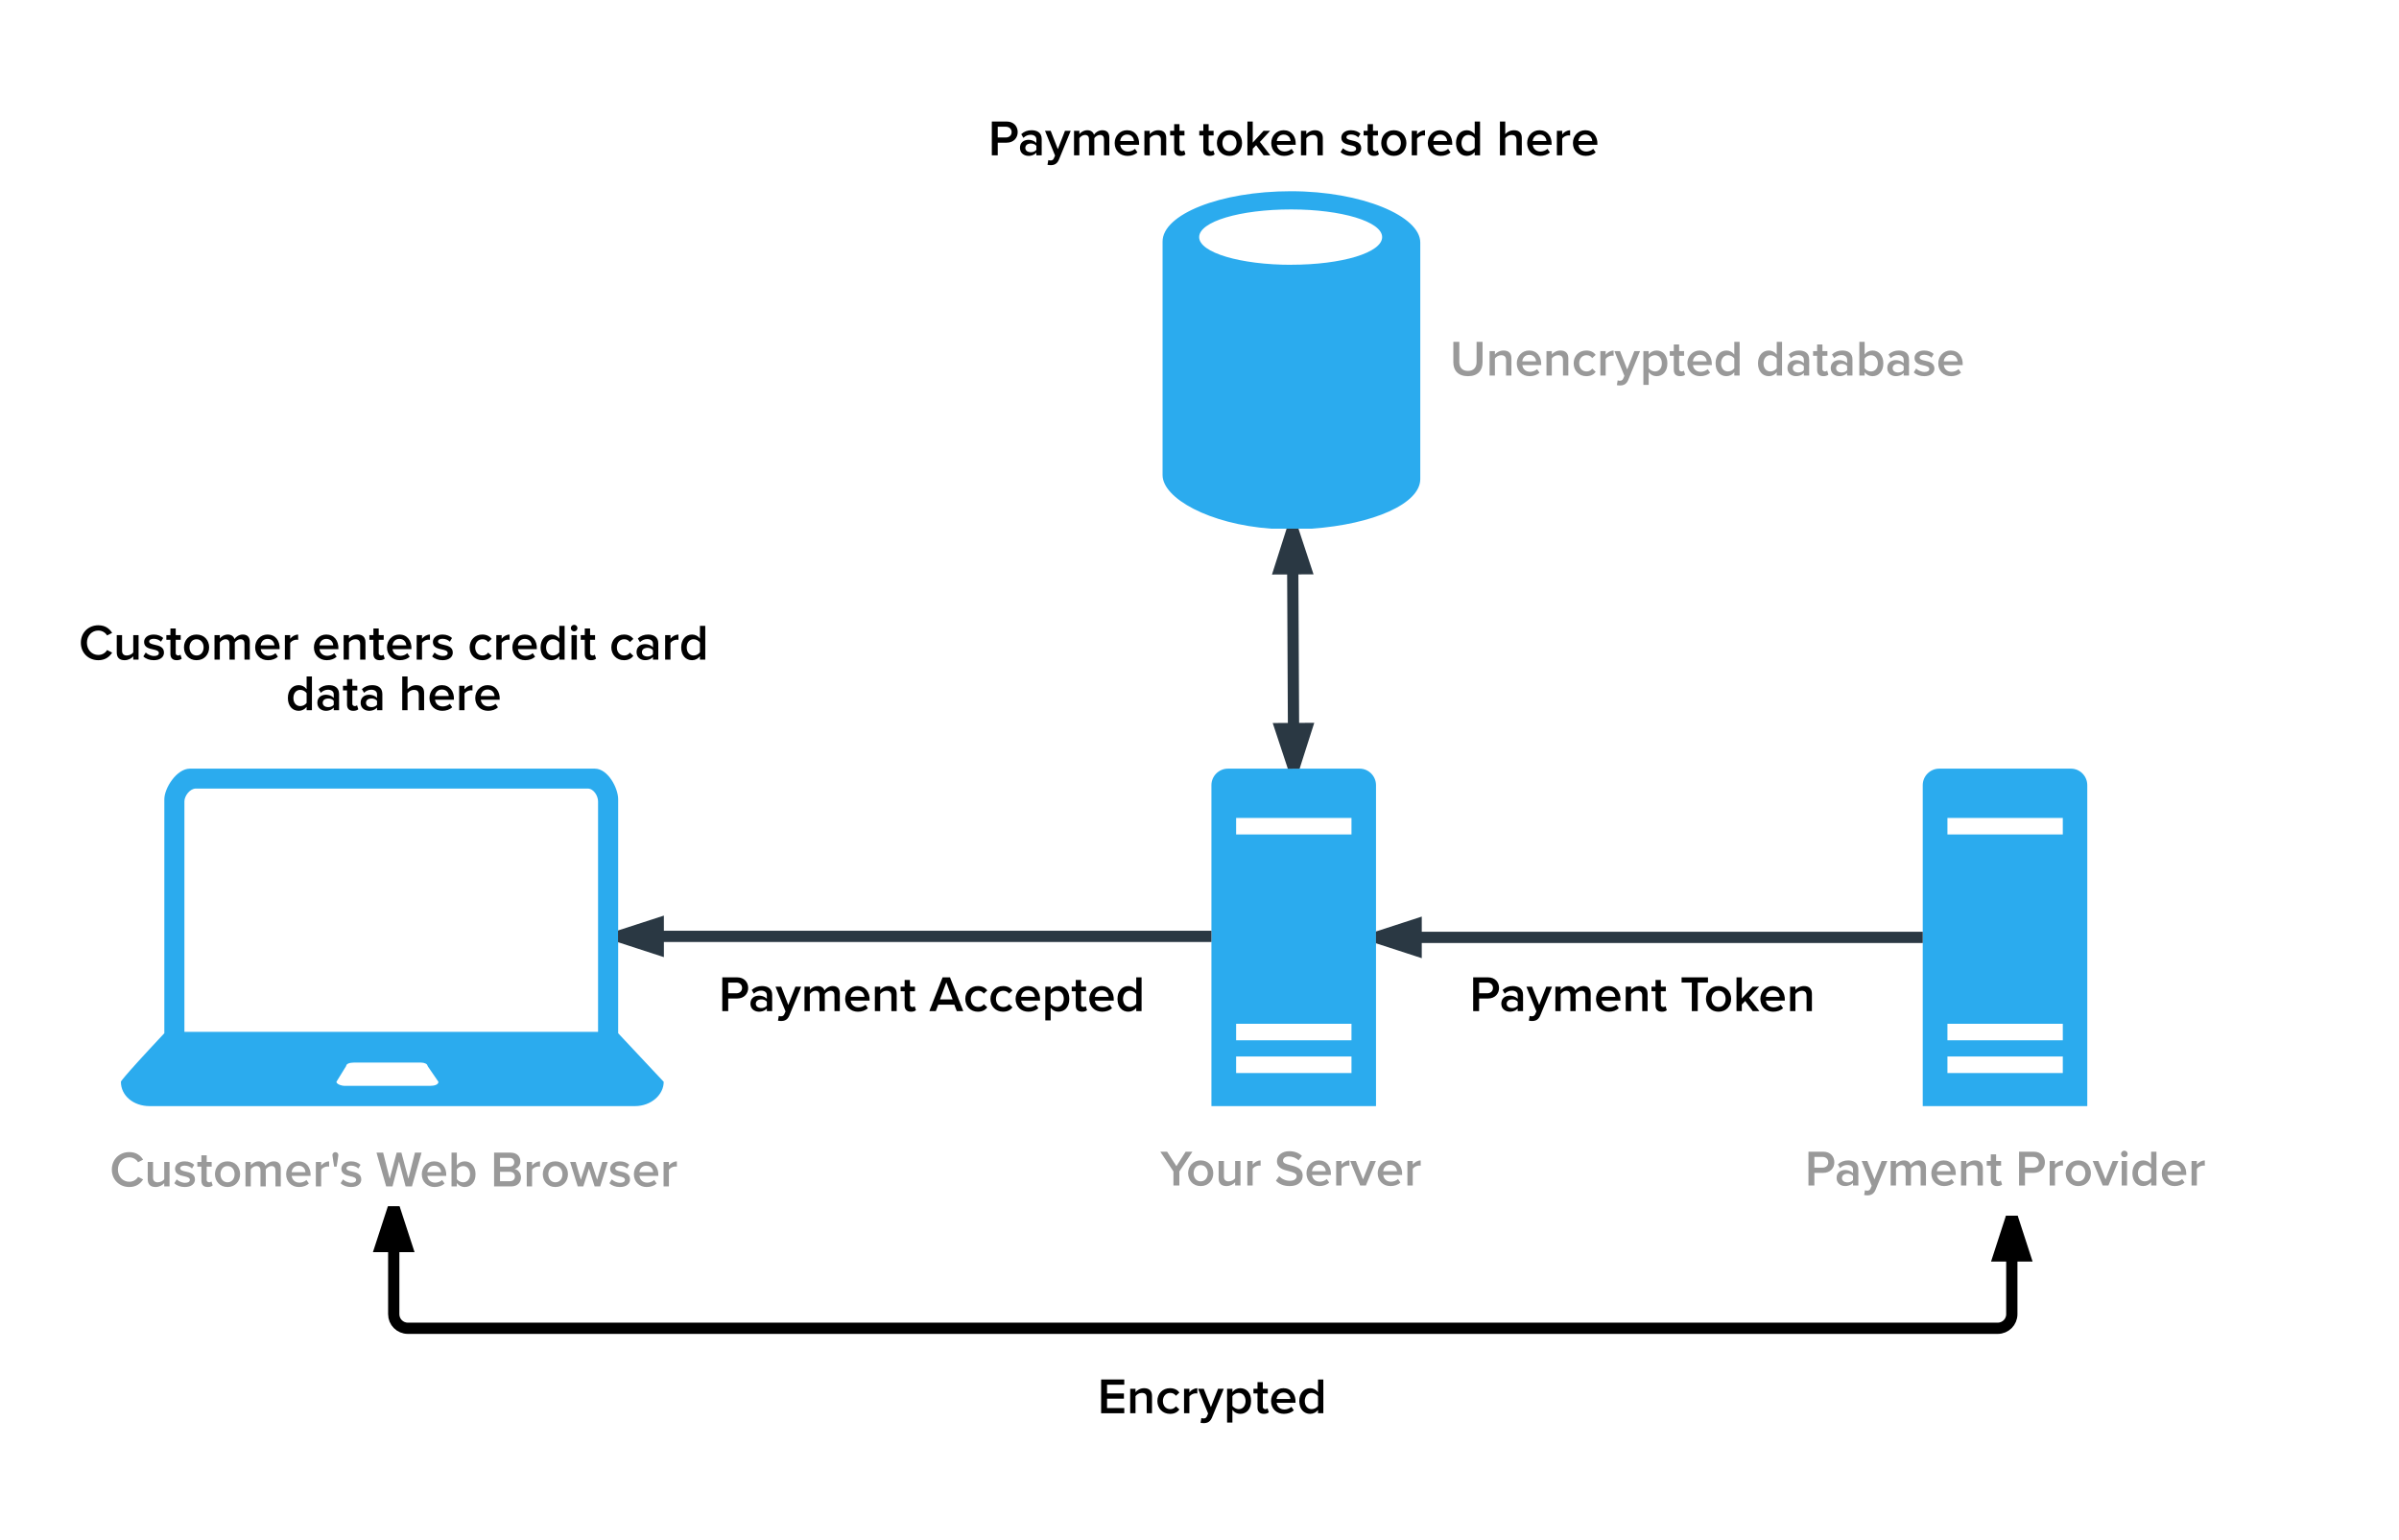
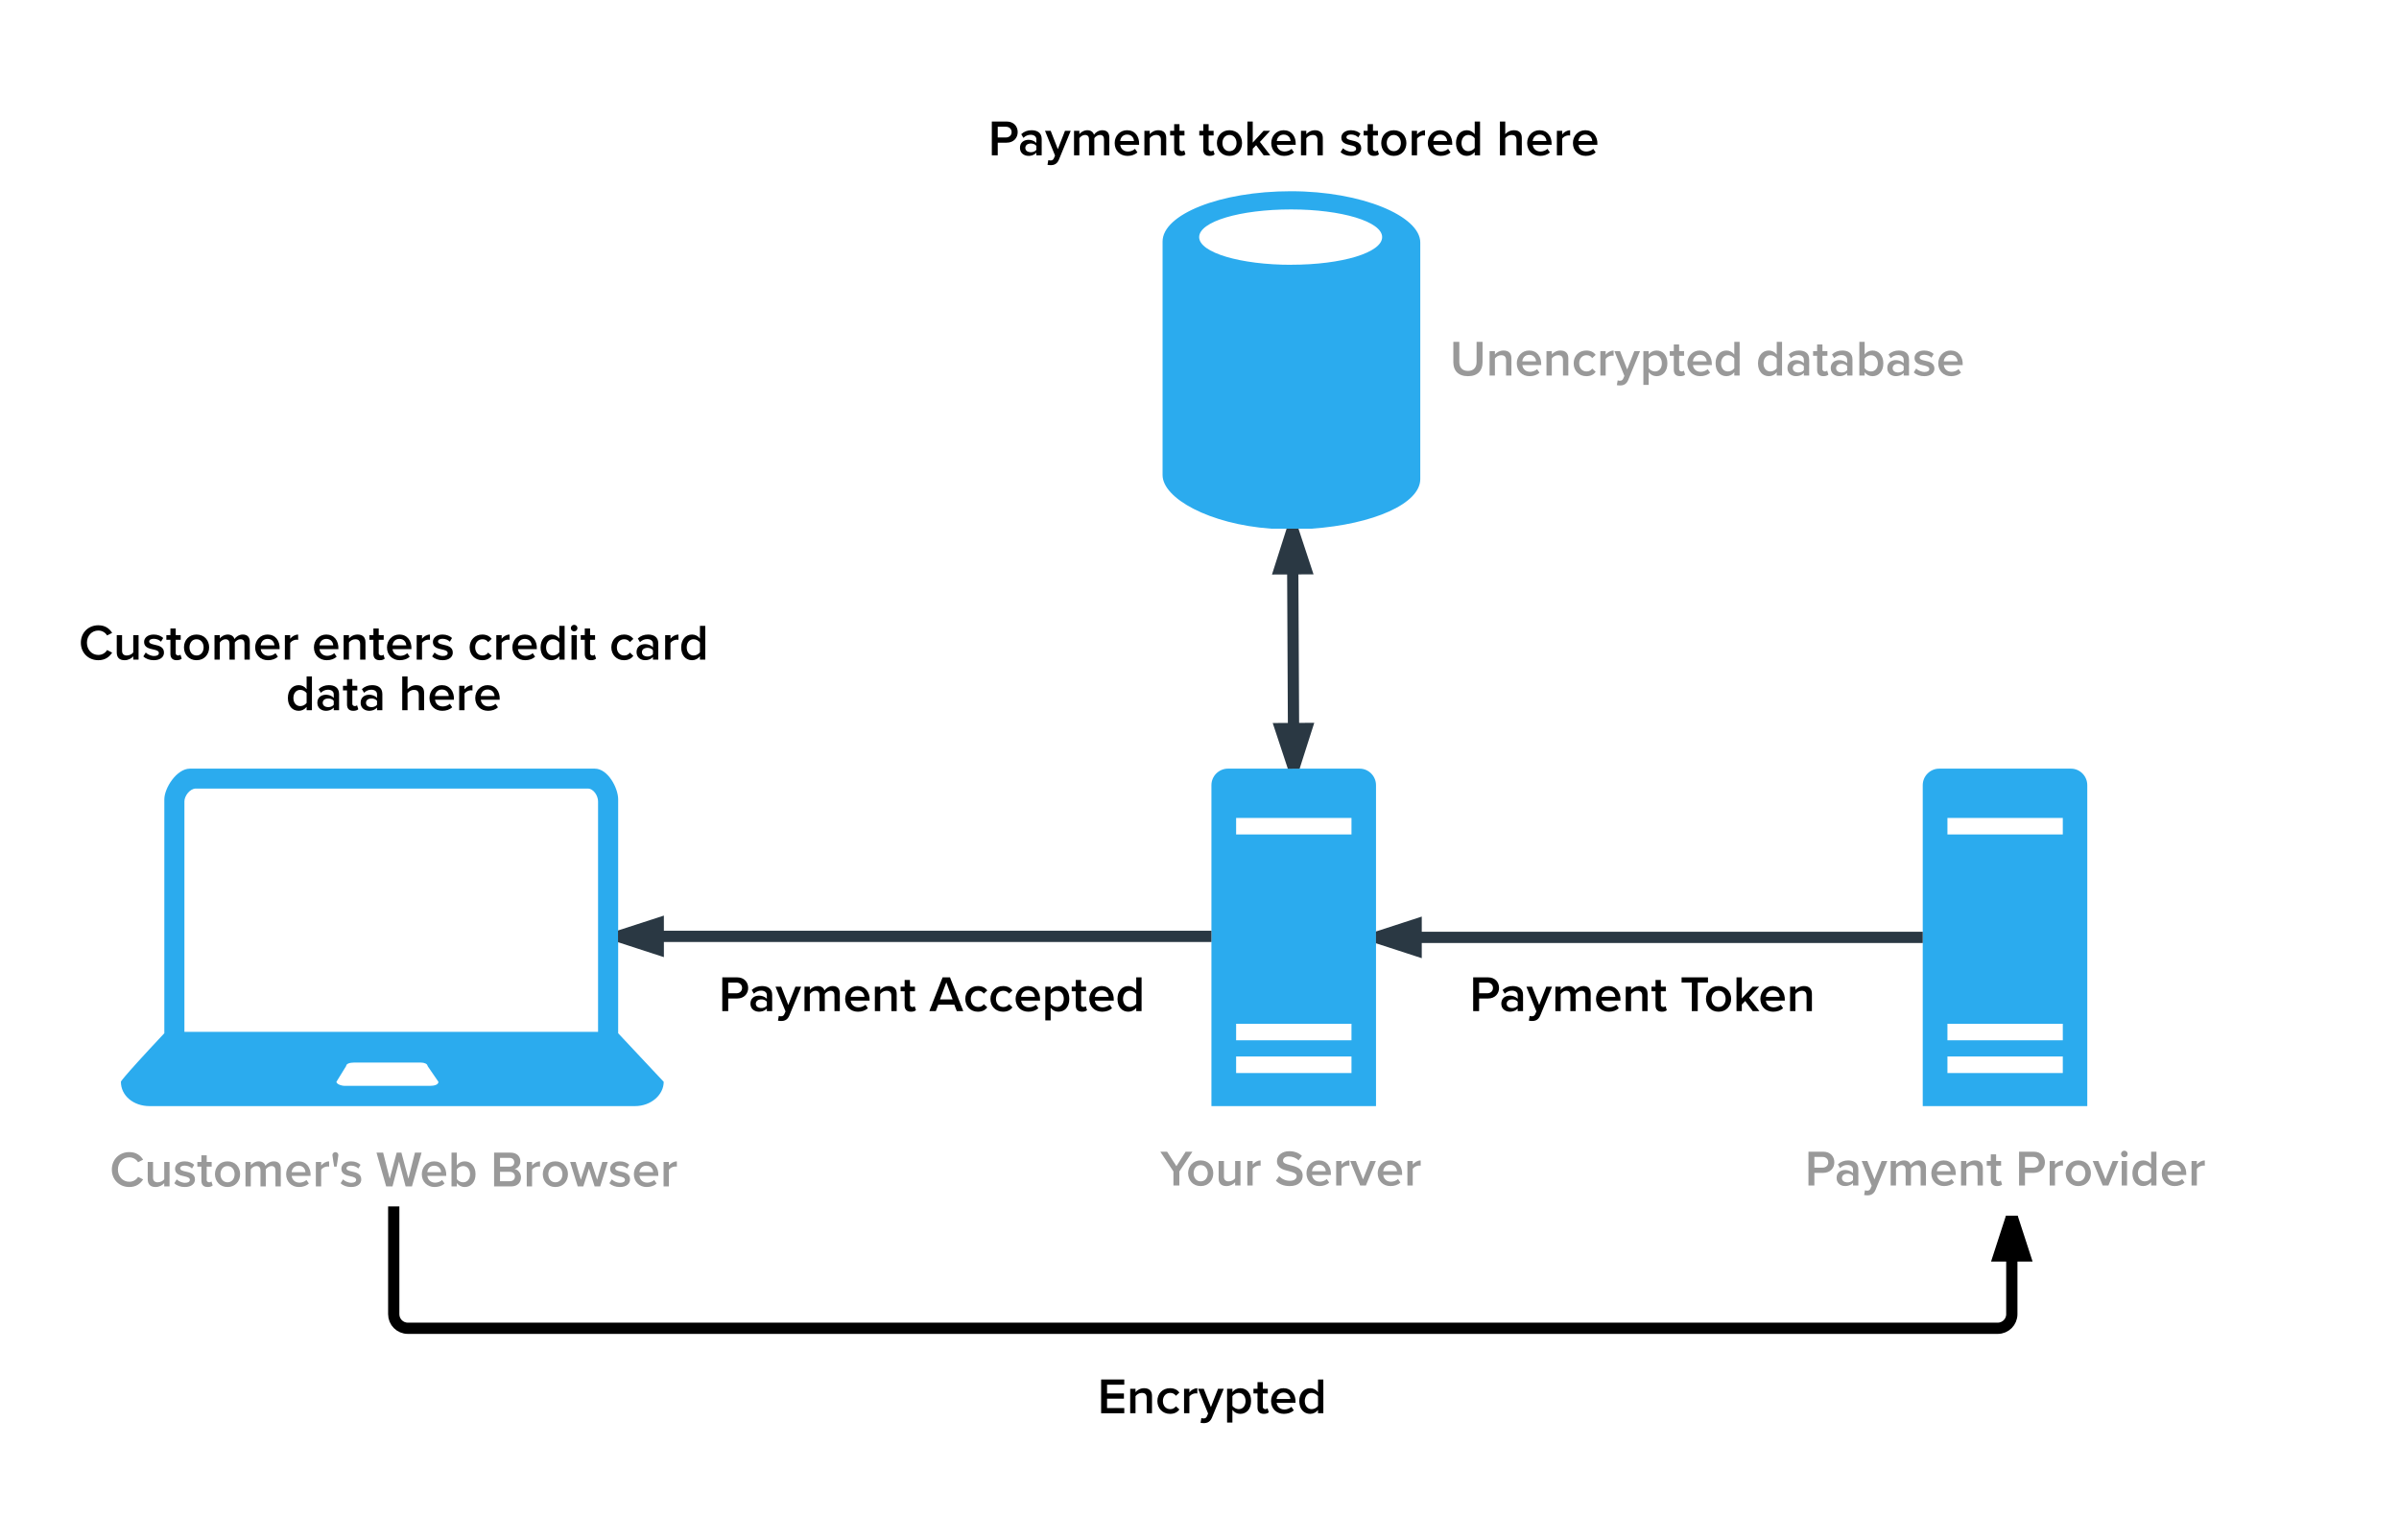
<svg xmlns="http://www.w3.org/2000/svg" xmlns:xlink="http://www.w3.org/1999/xlink" width="853" height="547.33">
  <g transform="translate(-202 -286.6667)">
    <path d="M421.8 654.08v-83.16c0-4.08-3.68-10.92-8.3-10.92h-144c-4.63 0-9.07 6.84-9.07 10.92v83.16c-16.2 17.28-15.44 17.28-15.44 17.28 0 4.92 4.43 8.64 10.22 8.64h172.55c5.8 0 10.23-4.08 10.23-8.64l-16.2-17.28zm-67 18.72h-30.1c-1.54 0-3.08-.72-3.08-1.44l3.47-5.64c0-.72 1.15-1.2 2.7-1.2h23.93c1.15 0 2.3.48 2.3 1.2l3.87 5.64c0 1.08-1.54 1.44-3.1 1.44zm59.85-19.2H267.57v-81.96c0-1.92 1.93-4.56 4.06-4.56h139.35c2.12 0 3.67 2.64 3.67 4.56v81.96zM661.1 380.83c-17.97 0-32.72-4.32-32.72-9.84 0-5.53 14.48-9.85 32.7-9.85 17.88 0 32.36 4.32 32.36 9.84 0 5.5-14.2 9.83-32.35 9.83zm-45.73 56.76v18c0 8.27 16.67 17.5 38.57 19.07h14.48c21.9-1.56 38.58-8.88 38.58-17.64V372.9c0-9.35-20.7-18.23-46-18.23s-45.63 8.28-45.63 17.88V437.6zM685.46 560H638.6c-3.22 0-5.86 2.64-5.86 5.88V680h58.52V565.88c0-3.24-2.64-5.88-5.8-5.88zm-2.92 108.24h-41.02v-5.88h41.02v5.88zm0-11.64h-41.02v-5.88h41.02v5.88zm0-73.2h-41.02v-5.88h41.02v5.88zM938.38 560H891.5c-3.2 0-5.84 2.64-5.84 5.88V680h58.5V565.88c0-3.24-2.62-5.88-5.78-5.88zm-2.92 108.24h-41.02v-5.88h41.02v5.88zm0-11.64h-41.02v-5.88h41.02v5.88zm0-73.2h-41.02v-5.88h41.02v5.88z" fill="#2babee" />
    <path d="M421.8 619.64h210.94" stroke="#2a3843" stroke-width="4" fill="none" />
    <path d="M436.06 624.28l-14.27-4.64 14.26-4.64z" fill="#2a3843" />
    <path d="M438.06 627.03l-16.27-5.3v-4.2l16.26-5.28zm-9.8-7.4l5.8 1.9v-3.77z" fill="#2a3843" />
    <path d="M691.26 620h194.4" stroke="#2a3843" stroke-width="4" fill="none" />
    <path d="M705.53 624.64L691.26 620l14.27-4.64z" fill="#2a3843" />
    <path d="M707.53 627.4l-16.27-5.3v-4.2l16.27-5.3zm-9.8-7.4l5.8 1.88v-3.76z" fill="#2a3843" />
    <path d="M662 560l-.42-85.33" stroke="#2a3843" stroke-width="4" fill="none" />
    <path d="M662 560l-4.7-14.24 9.27-.05z" fill="#2a3843" />
    <path d="M664.1 560h-4.2l-5.37-16.23 14.78-.07zm-4.04-12.26l1.9 5.8 1.86-5.82zM666.3 488.9l-9.28.05 4.56-14.28z" fill="#2a3843" />
    <path d="M669.05 490.9l-14.78.07 5.2-16.3h4.22zm-9.3-3.96l3.78-.02-1.92-5.78z" fill="#2a3843" />
    <path d="M542 311.67c0-2.76 2.24-5 5-5h230c2.76 0 5 2.24 5 5v50c0 2.76-2.24 5-5 5H547c-2.76 0-5-2.24-5-5z" fill="none" />
    <use xlink:href="#a" transform="matrix(1,0,0,1,542,306.6667) translate(11.379 35.22)" />
    <use xlink:href="#b" transform="matrix(1,0,0,1,542,306.6667) translate(86.259 35.22)" />
    <use xlink:href="#c" transform="matrix(1,0,0,1,542,306.6667) translate(136.191 35.22)" />
    <use xlink:href="#d" transform="matrix(1,0,0,1,542,306.6667) translate(192.099 35.22)" />
    <path d="M666 616c0-2.76 2.24-5 5-5h230c2.76 0 5 2.24 5 5v50c0 2.76-2.24 5-5 5H671c-2.76 0-5-2.24-5-5z" fill="none" />
    <use xlink:href="#a" transform="matrix(1,0,0,1,666,611) translate(58.53 35.22)" />
    <use xlink:href="#e" transform="matrix(1,0,0,1,666,611) translate(133.41 35.22)" />
    <path d="M222 500c0-2.76 2.24-5 5-5h230c2.76 0 5 2.24 5 5v50c0 2.76-2.24 5-5 5H227c-2.76 0-5-2.24-5-5z" fill="none" />
    <use xlink:href="#f" transform="matrix(1,0,0,1,222,495) translate(8.013 26.22)" />
    <use xlink:href="#g" transform="matrix(1,0,0,1,222,495) translate(90.939 26.22)" />
    <use xlink:href="#h" transform="matrix(1,0,0,1,222,495) translate(146.307 26.22)" />
    <use xlink:href="#i" transform="matrix(1,0,0,1,222,495) translate(196.689 26.22)" />
    <use xlink:href="#j" transform="matrix(1,0,0,1,222,495) translate(81.678 44.22)" />
    <use xlink:href="#d" transform="matrix(1,0,0,1,222,495) translate(121.8 44.22)" />
    <path d="M541 678c0-2.76 2.24-5 5-5h230c2.76 0 5 2.24 5 5v50c0 2.76-2.24 5-5 5H546c-2.76 0-5-2.24-5-5z" fill="none" />
    <use xlink:href="#k" transform="matrix(1,0,0,1,541,673) translate(73.551 35.22)" />
    <use xlink:href="#l" transform="matrix(1,0,0,1,541,673) translate(114.159 35.22)" />
    <path d="M795 692c0-2.76 2.24-5 5-5h230c2.76 0 5 2.24 5 5v22c0 2.76-2.24 5-5 5H800c-2.76 0-5-2.24-5-5z" fill="none" />
    <use xlink:href="#m" transform="matrix(1,0,0,1,795,687) translate(48.747 21.22)" />
    <use xlink:href="#n" transform="matrix(1,0,0,1,795,687) translate(123.627 21.22)" />
    <path d="M652 390c0-2.76 2.24-5 5-5h303.33c2.76 0 5 2.24 5 5v50c0 2.76-2.24 5-5 5H657c-2.76 0-5-2.24-5-5z" fill="none" />
-     <use xlink:href="#o" transform="matrix(1,0,0,1,652,385) translate(65.479 35.22)" />
-     <use xlink:href="#p" transform="matrix(1,0,0,1,652,385) translate(174.397 35.22)" />
+     <g>
+       <use xlink:href="#o" transform="matrix(1,0,0,1,652,385) translate(65.479 35.22)" />
+       <use xlink:href="#p" transform="matrix(1,0,0,1,652,385) translate(174.397 35.22)" />
+     </g>
    <path d="M222 695.33c0-2.76 2.24-5 5-5h230c2.76 0 5 2.24 5 5v15.34c0 2.76-2.24 5-5 5H227c-2.76 0-5-2.24-5-5z" fill="none" />
    <g>
      <use xlink:href="#q" transform="matrix(1,0,0,1,222,690.3333) translate(19.029 18.22)" />
      <use xlink:href="#r" transform="matrix(1,0,0,1,222,690.3333) translate(113.763 18.22)" />
      <use xlink:href="#s" transform="matrix(1,0,0,1,222,690.3333) translate(154.407 18.22)" />
    </g>
    <path d="M413.33 616c0-2.76 2.24-5 5-5h230c2.76 0 5 2.24 5 5v50c0 2.76-2.24 5-5 5h-230c-2.76 0-5-2.24-5-5z" fill="none" />
    <g>
      <use xlink:href="#a" transform="matrix(1,0,0,1,413.3333,611) translate(44.211 35.22)" />
      <use xlink:href="#t" transform="matrix(1,0,0,1,413.3333,611) translate(119.091 35.22)" />
    </g>
    <path d="M342 715.67V754c0 2.76 2.24 5 5 5h565.33c2.76 0 5-2.24 5-5v-35" stroke="#000" stroke-width="4" fill="none" />
-     <path d="M346.64 729.93h-9.28l4.64-14.26z" />
-     <path d="M349.4 731.93h-14.8l5.3-16.26h4.2zm-9.28-4h3.76l-1.88-5.8zM921.97 733.27h-9.27l4.63-14.27z" />
+     <path d="M921.97 733.27h-9.27l4.63-14.27z" />
    <path d="M924.72 735.27h-14.77l5.28-16.27h4.2zm-9.27-4h3.77l-1.9-5.8z" />
    <path d="M513 759c0-2.76 2.24-5 5-5h230c2.76 0 5 2.24 5 5v50c0 2.76-2.24 5-5 5H518c-2.76 0-5-2.24-5-5z" fill="none" />
    <g>
      <use xlink:href="#u" transform="matrix(1,0,0,1,513,754) translate(79.248 35.22)" />
    </g>
    <defs>
      <path d="M71 0v-667h293c140 0 218 96 218 209s-79 209-218 209H188V0H71zm391-458c0-64-48-106-114-106H188v212h160c66 0 114-42 114-106" id="v" />
      <path d="M363 0v-52C272 53 39 33 39-148c0-184 234-194 324-95v-72c0-56-46-90-113-90-54 0-101 20-143 61l-43-73c56-53 126-78 203-78 107 0 201 45 201 175V0H363zm0-110v-73c-45-73-218-69-218 37 0 105 174 109 218 36" id="w" />
      <path d="M63 95c45 16 90 10 109-34l24-55L-2-483h112l141 362 141-362h113L272 87C230 187 154 208 47 189" id="x" />
      <path d="M660 0v-315c0-52-23-87-79-87-47 0-91 33-112 64V0H364v-315c0-52-23-87-80-87-46 0-89 33-111 65V0H68v-483h105v66c20-30 84-78 157-78 72 0 116 36 132 89 28-44 92-89 164-89 89 0 139 48 139 146V0H660" id="y" />
      <path d="M38-242c0-140 102-253 245-253 153 0 246 120 238 288H148c8 73 63 133 154 133 47 0 103-19 137-53l48 69c-48 46-119 70-196 70C146 12 38-89 38-242zm245-167c-90 0-131 69-136 128h272c-2-57-41-128-136-128" id="z" />
      <path d="M394 0v-302c0-75-38-100-97-100-54 0-100 32-124 65V0H68v-483h105v66c32-38 94-78 170-78 104 0 156 56 156 155V0H394" id="A" />
      <path d="M213 12C132 12 89-32 89-112v-279H9v-92h80v-132h105v132h98v92h-98v253c-9 59 64 71 93 40l25 79c-19 18-50 31-99 31" id="B" />
      <g id="a">
        <use transform="matrix(0.018,0,0,0.018,0,0)" xlink:href="#v" />
        <use transform="matrix(0.018,0,0,0.018,10.584,0)" xlink:href="#w" />
        <use transform="matrix(0.018,0,0,0.018,20.232,0)" xlink:href="#x" />
        <use transform="matrix(0.018,0,0,0.018,29.286,0)" xlink:href="#y" />
        <use transform="matrix(0.018,0,0,0.018,44.28,0)" xlink:href="#z" />
        <use transform="matrix(0.018,0,0,0.018,54.306,0)" xlink:href="#A" />
        <use transform="matrix(0.018,0,0,0.018,64.512,0)" xlink:href="#B" />
      </g>
      <path d="M286 12C133 12 38-103 38-242c0-138 95-253 248-253 155 0 249 115 249 253 0 139-94 254-249 254zm0-93c90 0 140-75 140-161 0-85-50-160-140-160-89 0-139 75-139 160 0 86 50 161 139 161" id="C" />
      <path d="M388 0L240-199l-67 69V0H68v-667h105v417l213-233h130L315-264 520 0H388" id="D" />
      <g id="b">
        <use transform="matrix(0.018,0,0,0.018,0,0)" xlink:href="#B" />
        <use transform="matrix(0.018,0,0,0.018,5.742,0)" xlink:href="#C" />
        <use transform="matrix(0.018,0,0,0.018,16.056,0)" xlink:href="#D" />
        <use transform="matrix(0.018,0,0,0.018,25.074,0)" xlink:href="#z" />
        <use transform="matrix(0.018,0,0,0.018,35.1,0)" xlink:href="#A" />
      </g>
      <path d="M26-63l48-76c34 35 101 68 164 68s95-23 95-59c0-42-51-57-110-70-83-18-182-40-182-148 0-79 68-147 190-147 82 0 144 29 188 68l-44 74c-29-33-83-58-143-58-55 0-90 20-90 54 0 37 48 50 105 63 84 18 187 42 187 156 0 85-71 150-201 150-82 0-157-26-207-75" id="E" />
      <path d="M68 0v-483h105v71c36-46 94-82 157-82v104c-63-14-128 20-157 61V0H68" id="F" />
      <path d="M408 0v-66c-37 48-93 78-155 78C129 12 38-82 38-241c0-156 90-254 215-254 60 0 116 28 155 79v-251h105V0H408zm0-145v-192c-24-36-75-65-125-65-83 0-136 67-136 161 0 93 53 160 136 160 50 0 101-28 125-64" id="G" />
      <g id="c">
        <use transform="matrix(0.018,0,0,0.018,0,0)" xlink:href="#E" />
        <use transform="matrix(0.018,0,0,0.018,8.496,0)" xlink:href="#B" />
        <use transform="matrix(0.018,0,0,0.018,14.238,0)" xlink:href="#C" />
        <use transform="matrix(0.018,0,0,0.018,24.552,0)" xlink:href="#F" />
        <use transform="matrix(0.018,0,0,0.018,30.798,0)" xlink:href="#z" />
        <use transform="matrix(0.018,0,0,0.018,40.824,0)" xlink:href="#G" />
      </g>
      <path d="M395 0v-304c0-75-39-98-98-98-53 0-99 32-124 65V0H68v-667h105v250c32-38 95-78 171-78 104 0 156 54 156 153V0H395" id="H" />
      <g id="d">
        <use transform="matrix(0.018,0,0,0.018,0,0)" xlink:href="#H" />
        <use transform="matrix(0.018,0,0,0.018,10.224,0)" xlink:href="#z" />
        <use transform="matrix(0.018,0,0,0.018,20.25,0)" xlink:href="#F" />
        <use transform="matrix(0.018,0,0,0.018,26.496,0)" xlink:href="#z" />
      </g>
      <path d="M230 0v-564H28v-103h521v103H347V0H230" id="I" />
      <g id="e">
        <use transform="matrix(0.018,0,0,0.018,0,0)" xlink:href="#I" />
        <use transform="matrix(0.018,0,0,0.018,8.496,0)" xlink:href="#C" />
        <use transform="matrix(0.018,0,0,0.018,18.81,0)" xlink:href="#D" />
        <use transform="matrix(0.018,0,0,0.018,27.828,0)" xlink:href="#z" />
        <use transform="matrix(0.018,0,0,0.018,37.854,0)" xlink:href="#A" />
      </g>
      <path d="M386 12C194 12 41-128 41-333s153-345 345-345c140 0 223 70 273 150l-100 51c-32-55-96-97-173-97-127 0-225 101-225 241S259-92 386-92c77 0 141-41 173-97l100 51C608-58 526 12 386 12" id="J" />
      <path d="M394 0v-64c-35 39-95 76-171 76C119 12 68-42 68-141v-342h105v304c-7 144 181 106 221 35v-339h105V0H394" id="K" />
      <g id="f">
        <use transform="matrix(0.018,0,0,0.018,0,0)" xlink:href="#J" />
        <use transform="matrix(0.018,0,0,0.018,12.276,0)" xlink:href="#K" />
        <use transform="matrix(0.018,0,0,0.018,22.482,0)" xlink:href="#E" />
        <use transform="matrix(0.018,0,0,0.018,30.978,0)" xlink:href="#B" />
        <use transform="matrix(0.018,0,0,0.018,36.72,0)" xlink:href="#C" />
        <use transform="matrix(0.018,0,0,0.018,47.034,0)" xlink:href="#y" />
        <use transform="matrix(0.018,0,0,0.018,62.028,0)" xlink:href="#z" />
        <use transform="matrix(0.018,0,0,0.018,72.054,0)" xlink:href="#F" />
      </g>
      <g id="g">
        <use transform="matrix(0.018,0,0,0.018,0,0)" xlink:href="#z" />
        <use transform="matrix(0.018,0,0,0.018,10.026,0)" xlink:href="#A" />
        <use transform="matrix(0.018,0,0,0.018,20.232,0)" xlink:href="#B" />
        <use transform="matrix(0.018,0,0,0.018,25.974,0)" xlink:href="#z" />
        <use transform="matrix(0.018,0,0,0.018,36,0)" xlink:href="#F" />
        <use transform="matrix(0.018,0,0,0.018,42.246,0)" xlink:href="#E" />
      </g>
      <path d="M38-242c0-146 103-253 250-253 94 0 151 40 185 86l-69 64c-27-38-64-57-111-57-88 0-146 66-146 160S205-81 293-81c47 0 84-20 111-57l69 64c-34 46-91 86-185 86C141 12 38-95 38-242" id="L" />
      <path d="M120-557c-35 0-65-29-65-65s30-65 65-65c36 0 65 29 65 65s-29 65-65 65zM68 0v-483h105V0H68" id="M" />
      <g id="h">
        <use transform="matrix(0.018,0,0,0.018,0,0)" xlink:href="#L" />
        <use transform="matrix(0.018,0,0,0.018,8.946,0)" xlink:href="#F" />
        <use transform="matrix(0.018,0,0,0.018,15.192,0)" xlink:href="#z" />
        <use transform="matrix(0.018,0,0,0.018,25.218,0)" xlink:href="#G" />
        <use transform="matrix(0.018,0,0,0.018,35.676,0)" xlink:href="#M" />
        <use transform="matrix(0.018,0,0,0.018,40.014,0)" xlink:href="#B" />
      </g>
      <g id="i">
        <use transform="matrix(0.018,0,0,0.018,0,0)" xlink:href="#L" />
        <use transform="matrix(0.018,0,0,0.018,8.946,0)" xlink:href="#w" />
        <use transform="matrix(0.018,0,0,0.018,18.594,0)" xlink:href="#F" />
        <use transform="matrix(0.018,0,0,0.018,24.84,0)" xlink:href="#G" />
      </g>
      <g id="j">
        <use transform="matrix(0.018,0,0,0.018,0,0)" xlink:href="#G" />
        <use transform="matrix(0.018,0,0,0.018,10.458,0)" xlink:href="#w" />
        <use transform="matrix(0.018,0,0,0.018,20.106,0)" xlink:href="#B" />
        <use transform="matrix(0.018,0,0,0.018,25.848,0)" xlink:href="#w" />
      </g>
      <path fill="#999" d="M260 0v-277L1-667h134l184 286 182-286h134L377-277V0H260" id="N" />
      <path fill="#999" d="M286 12C133 12 38-103 38-242c0-138 95-253 248-253 155 0 249 115 249 253 0 139-94 254-249 254zm0-93c90 0 140-75 140-161 0-85-50-160-140-160-89 0-139 75-139 160 0 86 50 161 139 161" id="O" />
      <path fill="#999" d="M394 0v-64c-35 39-95 76-171 76C119 12 68-42 68-141v-342h105v304c-7 144 181 106 221 35v-339h105V0H394" id="P" />
      <path fill="#999" d="M68 0v-483h105v71c36-46 94-82 157-82v104c-63-14-128 20-157 61V0H68" id="Q" />
      <g id="k">
        <use transform="matrix(0.018,0,0,0.018,0,0)" xlink:href="#N" />
        <use transform="matrix(0.018,0,0,0.018,9.216,0)" xlink:href="#O" />
        <use transform="matrix(0.018,0,0,0.018,19.53,0)" xlink:href="#P" />
        <use transform="matrix(0.018,0,0,0.018,29.736,0)" xlink:href="#Q" />
      </g>
      <path fill="#999" d="M28-94l65-90c46 49 118 92 211 92 96 0 134-47 134-91 0-60-71-78-152-99-109-27-237-59-237-200 0-110 97-195 243-195 104 0 188 33 250 93l-67 87c-52-52-123-76-193-76-69 0-113 33-113 83 0 52 68 69 147 89 110 28 241 62 241 207 0 111-78 206-258 206C176 12 87-31 28-94" id="R" />
      <path fill="#999" d="M38-242c0-140 102-253 245-253 153 0 246 120 238 288H148c8 73 63 133 154 133 47 0 103-19 137-53l48 69c-48 46-119 70-196 70C146 12 38-89 38-242zm245-167c-90 0-131 69-136 128h272c-2-57-41-128-136-128" id="S" />
      <path fill="#999" d="M195 0L-2-483h112l141 362 141-362h113L308 0H195" id="T" />
      <g id="l">
        <use transform="matrix(0.018,0,0,0.018,0,0)" xlink:href="#R" />
        <use transform="matrix(0.018,0,0,0.018,10.692,0)" xlink:href="#S" />
        <use transform="matrix(0.018,0,0,0.018,20.718,0)" xlink:href="#Q" />
        <use transform="matrix(0.018,0,0,0.018,26.964,0)" xlink:href="#T" />
        <use transform="matrix(0.018,0,0,0.018,36.018,0)" xlink:href="#S" />
        <use transform="matrix(0.018,0,0,0.018,46.044,0)" xlink:href="#Q" />
      </g>
      <path fill="#999" d="M71 0v-667h293c140 0 218 96 218 209s-79 209-218 209H188V0H71zm391-458c0-64-48-106-114-106H188v212h160c66 0 114-42 114-106" id="U" />
      <path fill="#999" d="M363 0v-52C272 53 39 33 39-148c0-184 234-194 324-95v-72c0-56-46-90-113-90-54 0-101 20-143 61l-43-73c56-53 126-78 203-78 107 0 201 45 201 175V0H363zm0-110v-73c-45-73-218-69-218 37 0 105 174 109 218 36" id="V" />
      <path fill="#999" d="M63 95c45 16 90 10 109-34l24-55L-2-483h112l141 362 141-362h113L272 87C230 187 154 208 47 189" id="W" />
      <path fill="#999" d="M660 0v-315c0-52-23-87-79-87-47 0-91 33-112 64V0H364v-315c0-52-23-87-80-87-46 0-89 33-111 65V0H68v-483h105v66c20-30 84-78 157-78 72 0 116 36 132 89 28-44 92-89 164-89 89 0 139 48 139 146V0H660" id="X" />
      <path fill="#999" d="M394 0v-302c0-75-38-100-97-100-54 0-100 32-124 65V0H68v-483h105v66c32-38 94-78 170-78 104 0 156 56 156 155V0H394" id="Y" />
      <path fill="#999" d="M213 12C132 12 89-32 89-112v-279H9v-92h80v-132h105v132h98v92h-98v253c-9 59 64 71 93 40l25 79c-19 18-50 31-99 31" id="Z" />
      <g id="m">
        <use transform="matrix(0.018,0,0,0.018,0,0)" xlink:href="#U" />
        <use transform="matrix(0.018,0,0,0.018,10.584,0)" xlink:href="#V" />
        <use transform="matrix(0.018,0,0,0.018,20.232,0)" xlink:href="#W" />
        <use transform="matrix(0.018,0,0,0.018,29.286,0)" xlink:href="#X" />
        <use transform="matrix(0.018,0,0,0.018,44.28,0)" xlink:href="#S" />
        <use transform="matrix(0.018,0,0,0.018,54.306,0)" xlink:href="#Y" />
        <use transform="matrix(0.018,0,0,0.018,64.512,0)" xlink:href="#Z" />
      </g>
      <path fill="#999" d="M120-557c-35 0-65-29-65-65s30-65 65-65c36 0 65 29 65 65s-29 65-65 65zM68 0v-483h105V0H68" id="aa" />
      <path fill="#999" d="M408 0v-66c-37 48-93 78-155 78C129 12 38-82 38-241c0-156 90-254 215-254 60 0 116 28 155 79v-251h105V0H408zm0-145v-192c-24-36-75-65-125-65-83 0-136 67-136 161 0 93 53 160 136 160 50 0 101-28 125-64" id="ab" />
      <g id="n">
        <use transform="matrix(0.018,0,0,0.018,0,0)" xlink:href="#U" />
        <use transform="matrix(0.018,0,0,0.018,10.944,0)" xlink:href="#Q" />
        <use transform="matrix(0.018,0,0,0.018,17.19,0)" xlink:href="#O" />
        <use transform="matrix(0.018,0,0,0.018,27.504,0)" xlink:href="#T" />
        <use transform="matrix(0.018,0,0,0.018,36.558,0)" xlink:href="#aa" />
        <use transform="matrix(0.018,0,0,0.018,40.896,0)" xlink:href="#ab" />
        <use transform="matrix(0.018,0,0,0.018,51.354,0)" xlink:href="#S" />
        <use transform="matrix(0.018,0,0,0.018,61.38,0)" xlink:href="#Q" />
      </g>
      <path fill="#999" d="M71-263v-404h118v400c0 106 59 175 171 175 111 0 170-69 170-175v-400h118v403c0 166-95 276-288 276C166 12 71-99 71-263" id="ac" />
      <path fill="#999" d="M38-242c0-146 103-253 250-253 94 0 151 40 185 86l-69 64c-27-38-64-57-111-57-88 0-146 66-146 160S205-81 293-81c47 0 84-20 111-57l69 64c-34 46-91 86-185 86C141 12 38-95 38-242" id="ad" />
      <path fill="#999" d="M173 184H68v-667h105v66c36-48 92-78 155-78 125 0 214 94 214 253S453 12 328 12c-61 0-116-27-155-79v251zm260-426c0-93-53-160-136-160-49 0-101 29-124 65v191c23 35 75 65 124 65 83 0 136-67 136-161" id="ae" />
      <g id="o">
        <use transform="matrix(0.018,0,0,0.018,0,0)" xlink:href="#ac" />
        <use transform="matrix(0.018,0,0,0.018,12.942,0)" xlink:href="#Y" />
        <use transform="matrix(0.018,0,0,0.018,23.148,0)" xlink:href="#S" />
        <use transform="matrix(0.018,0,0,0.018,33.174,0)" xlink:href="#Y" />
        <use transform="matrix(0.018,0,0,0.018,43.38,0)" xlink:href="#ad" />
        <use transform="matrix(0.018,0,0,0.018,52.326,0)" xlink:href="#Q" />
        <use transform="matrix(0.018,0,0,0.018,58.572,0)" xlink:href="#W" />
        <use transform="matrix(0.018,0,0,0.018,67.626,0)" xlink:href="#ae" />
        <use transform="matrix(0.018,0,0,0.018,78.066,0)" xlink:href="#Z" />
        <use transform="matrix(0.018,0,0,0.018,83.808,0)" xlink:href="#S" />
        <use transform="matrix(0.018,0,0,0.018,93.834,0)" xlink:href="#ab" />
      </g>
      <path fill="#999" d="M68 0v-667h105v251c38-51 94-79 155-79 124 0 214 98 214 254 0 159-91 253-214 253-63 0-118-30-155-78V0H68zm105-145c23 36 75 64 124 64 84 0 137-66 137-160s-53-161-137-161c-49 0-101 30-124 66v191" id="af" />
      <path fill="#999" d="M26-63l48-76c34 35 101 68 164 68s95-23 95-59c0-42-51-57-110-70-83-18-182-40-182-148 0-79 68-147 190-147 82 0 144 29 188 68l-44 74c-29-33-83-58-143-58-55 0-90 20-90 54 0 37 48 50 105 63 84 18 187 42 187 156 0 85-71 150-201 150-82 0-157-26-207-75" id="ag" />
      <g id="p">
        <use transform="matrix(0.018,0,0,0.018,0,0)" xlink:href="#ab" />
        <use transform="matrix(0.018,0,0,0.018,10.458,0)" xlink:href="#V" />
        <use transform="matrix(0.018,0,0,0.018,20.106,0)" xlink:href="#Z" />
        <use transform="matrix(0.018,0,0,0.018,25.848,0)" xlink:href="#V" />
        <use transform="matrix(0.018,0,0,0.018,35.496,0)" xlink:href="#af" />
        <use transform="matrix(0.018,0,0,0.018,45.954,0)" xlink:href="#V" />
        <use transform="matrix(0.018,0,0,0.018,55.602,0)" xlink:href="#ag" />
        <use transform="matrix(0.018,0,0,0.018,64.098,0)" xlink:href="#S" />
      </g>
      <path fill="#999" d="M386 12C194 12 41-128 41-333s153-345 345-345c140 0 223 70 273 150l-100 51c-32-55-96-97-173-97-127 0-225 101-225 241S259-92 386-92c77 0 141-41 173-97l100 51C608-58 526 12 386 12" id="ah" />
      <path fill="#999" d="M83-391S48-601 48-618c0-32 26-59 59-59 32 0 59 27 59 59 0 17-35 227-35 227H83" id="ai" />
      <g id="q">
        <use transform="matrix(0.018,0,0,0.018,0,0)" xlink:href="#ah" />
        <use transform="matrix(0.018,0,0,0.018,12.276,0)" xlink:href="#P" />
        <use transform="matrix(0.018,0,0,0.018,22.482,0)" xlink:href="#ag" />
        <use transform="matrix(0.018,0,0,0.018,30.978,0)" xlink:href="#Z" />
        <use transform="matrix(0.018,0,0,0.018,36.72,0)" xlink:href="#O" />
        <use transform="matrix(0.018,0,0,0.018,47.034,0)" xlink:href="#X" />
        <use transform="matrix(0.018,0,0,0.018,62.028,0)" xlink:href="#S" />
        <use transform="matrix(0.018,0,0,0.018,72.054,0)" xlink:href="#Q" />
        <use transform="matrix(0.018,0,0,0.018,78.3,0)" xlink:href="#ai" />
        <use transform="matrix(0.018,0,0,0.018,81.612,0)" xlink:href="#ag" />
      </g>
      <path fill="#999" d="M581 0L451-492 322 0H197L6-667h131l130 514 138-514h93l138 514 129-514h131L706 0H581" id="aj" />
      <g id="r">
        <use transform="matrix(0.018,0,0,0.018,0,0)" xlink:href="#aj" />
        <use transform="matrix(0.018,0,0,0.018,15.534,0)" xlink:href="#S" />
        <use transform="matrix(0.018,0,0,0.018,25.56,0)" xlink:href="#af" />
      </g>
      <path fill="#999" d="M71 0v-667h328c122 0 190 76 190 170 0 84-54 140-116 153 71 11 129 82 129 164C602-77 533 0 408 0H71zm117-391h187c60 0 94-36 94-86s-34-87-94-87H188v173zm0 288h192c64 0 102-35 102-93 0-50-35-92-102-92H188v185" id="ak" />
      <path fill="#999" d="M489 0L377-354 265 0H155L5-483h109l102 351 115-351h92l115 351 102-351h109L599 0H489" id="al" />
      <g id="s">
        <use transform="matrix(0.018,0,0,0.018,0,0)" xlink:href="#ak" />
        <use transform="matrix(0.018,0,0,0.018,11.664,0)" xlink:href="#Q" />
        <use transform="matrix(0.018,0,0,0.018,17.91,0)" xlink:href="#O" />
        <use transform="matrix(0.018,0,0,0.018,28.224,0)" xlink:href="#al" />
        <use transform="matrix(0.018,0,0,0.018,41.796,0)" xlink:href="#ag" />
        <use transform="matrix(0.018,0,0,0.018,50.292,0)" xlink:href="#S" />
        <use transform="matrix(0.018,0,0,0.018,60.318,0)" xlink:href="#Q" />
      </g>
      <path d="M543 0l-49-128H178L129 0H1l262-667h146L671 0H543zM336-568L211-231h250" id="am" />
      <path d="M173 184H68v-667h105v66c36-48 92-78 155-78 125 0 214 94 214 253S453 12 328 12c-61 0-116-27-155-79v251zm260-426c0-93-53-160-136-160-49 0-101 29-124 65v191c23 35 75 65 124 65 83 0 136-67 136-161" id="an" />
      <g id="t">
        <use transform="matrix(0.018,0,0,0.018,0,0)" xlink:href="#am" />
        <use transform="matrix(0.018,0,0,0.018,12.114,0)" xlink:href="#L" />
        <use transform="matrix(0.018,0,0,0.018,21.06,0)" xlink:href="#L" />
        <use transform="matrix(0.018,0,0,0.018,30.006,0)" xlink:href="#z" />
        <use transform="matrix(0.018,0,0,0.018,40.032,0)" xlink:href="#an" />
        <use transform="matrix(0.018,0,0,0.018,50.472,0)" xlink:href="#B" />
        <use transform="matrix(0.018,0,0,0.018,56.214,0)" xlink:href="#z" />
        <use transform="matrix(0.018,0,0,0.018,66.24,0)" xlink:href="#G" />
      </g>
      <path d="M71 0v-667h457v103H188v173h333v103H188v185h340V0H71" id="ao" />
      <g id="u">
        <use transform="matrix(0.018,0,0,0.018,0,0)" xlink:href="#ao" />
        <use transform="matrix(0.018,0,0,0.018,10.386,0)" xlink:href="#A" />
        <use transform="matrix(0.018,0,0,0.018,20.592,0)" xlink:href="#L" />
        <use transform="matrix(0.018,0,0,0.018,29.538,0)" xlink:href="#F" />
        <use transform="matrix(0.018,0,0,0.018,35.784,0)" xlink:href="#x" />
        <use transform="matrix(0.018,0,0,0.018,44.838,0)" xlink:href="#an" />
        <use transform="matrix(0.018,0,0,0.018,55.278,0)" xlink:href="#B" />
        <use transform="matrix(0.018,0,0,0.018,61.02,0)" xlink:href="#z" />
        <use transform="matrix(0.018,0,0,0.018,71.046,0)" xlink:href="#G" />
      </g>
    </defs>
  </g>
</svg>
